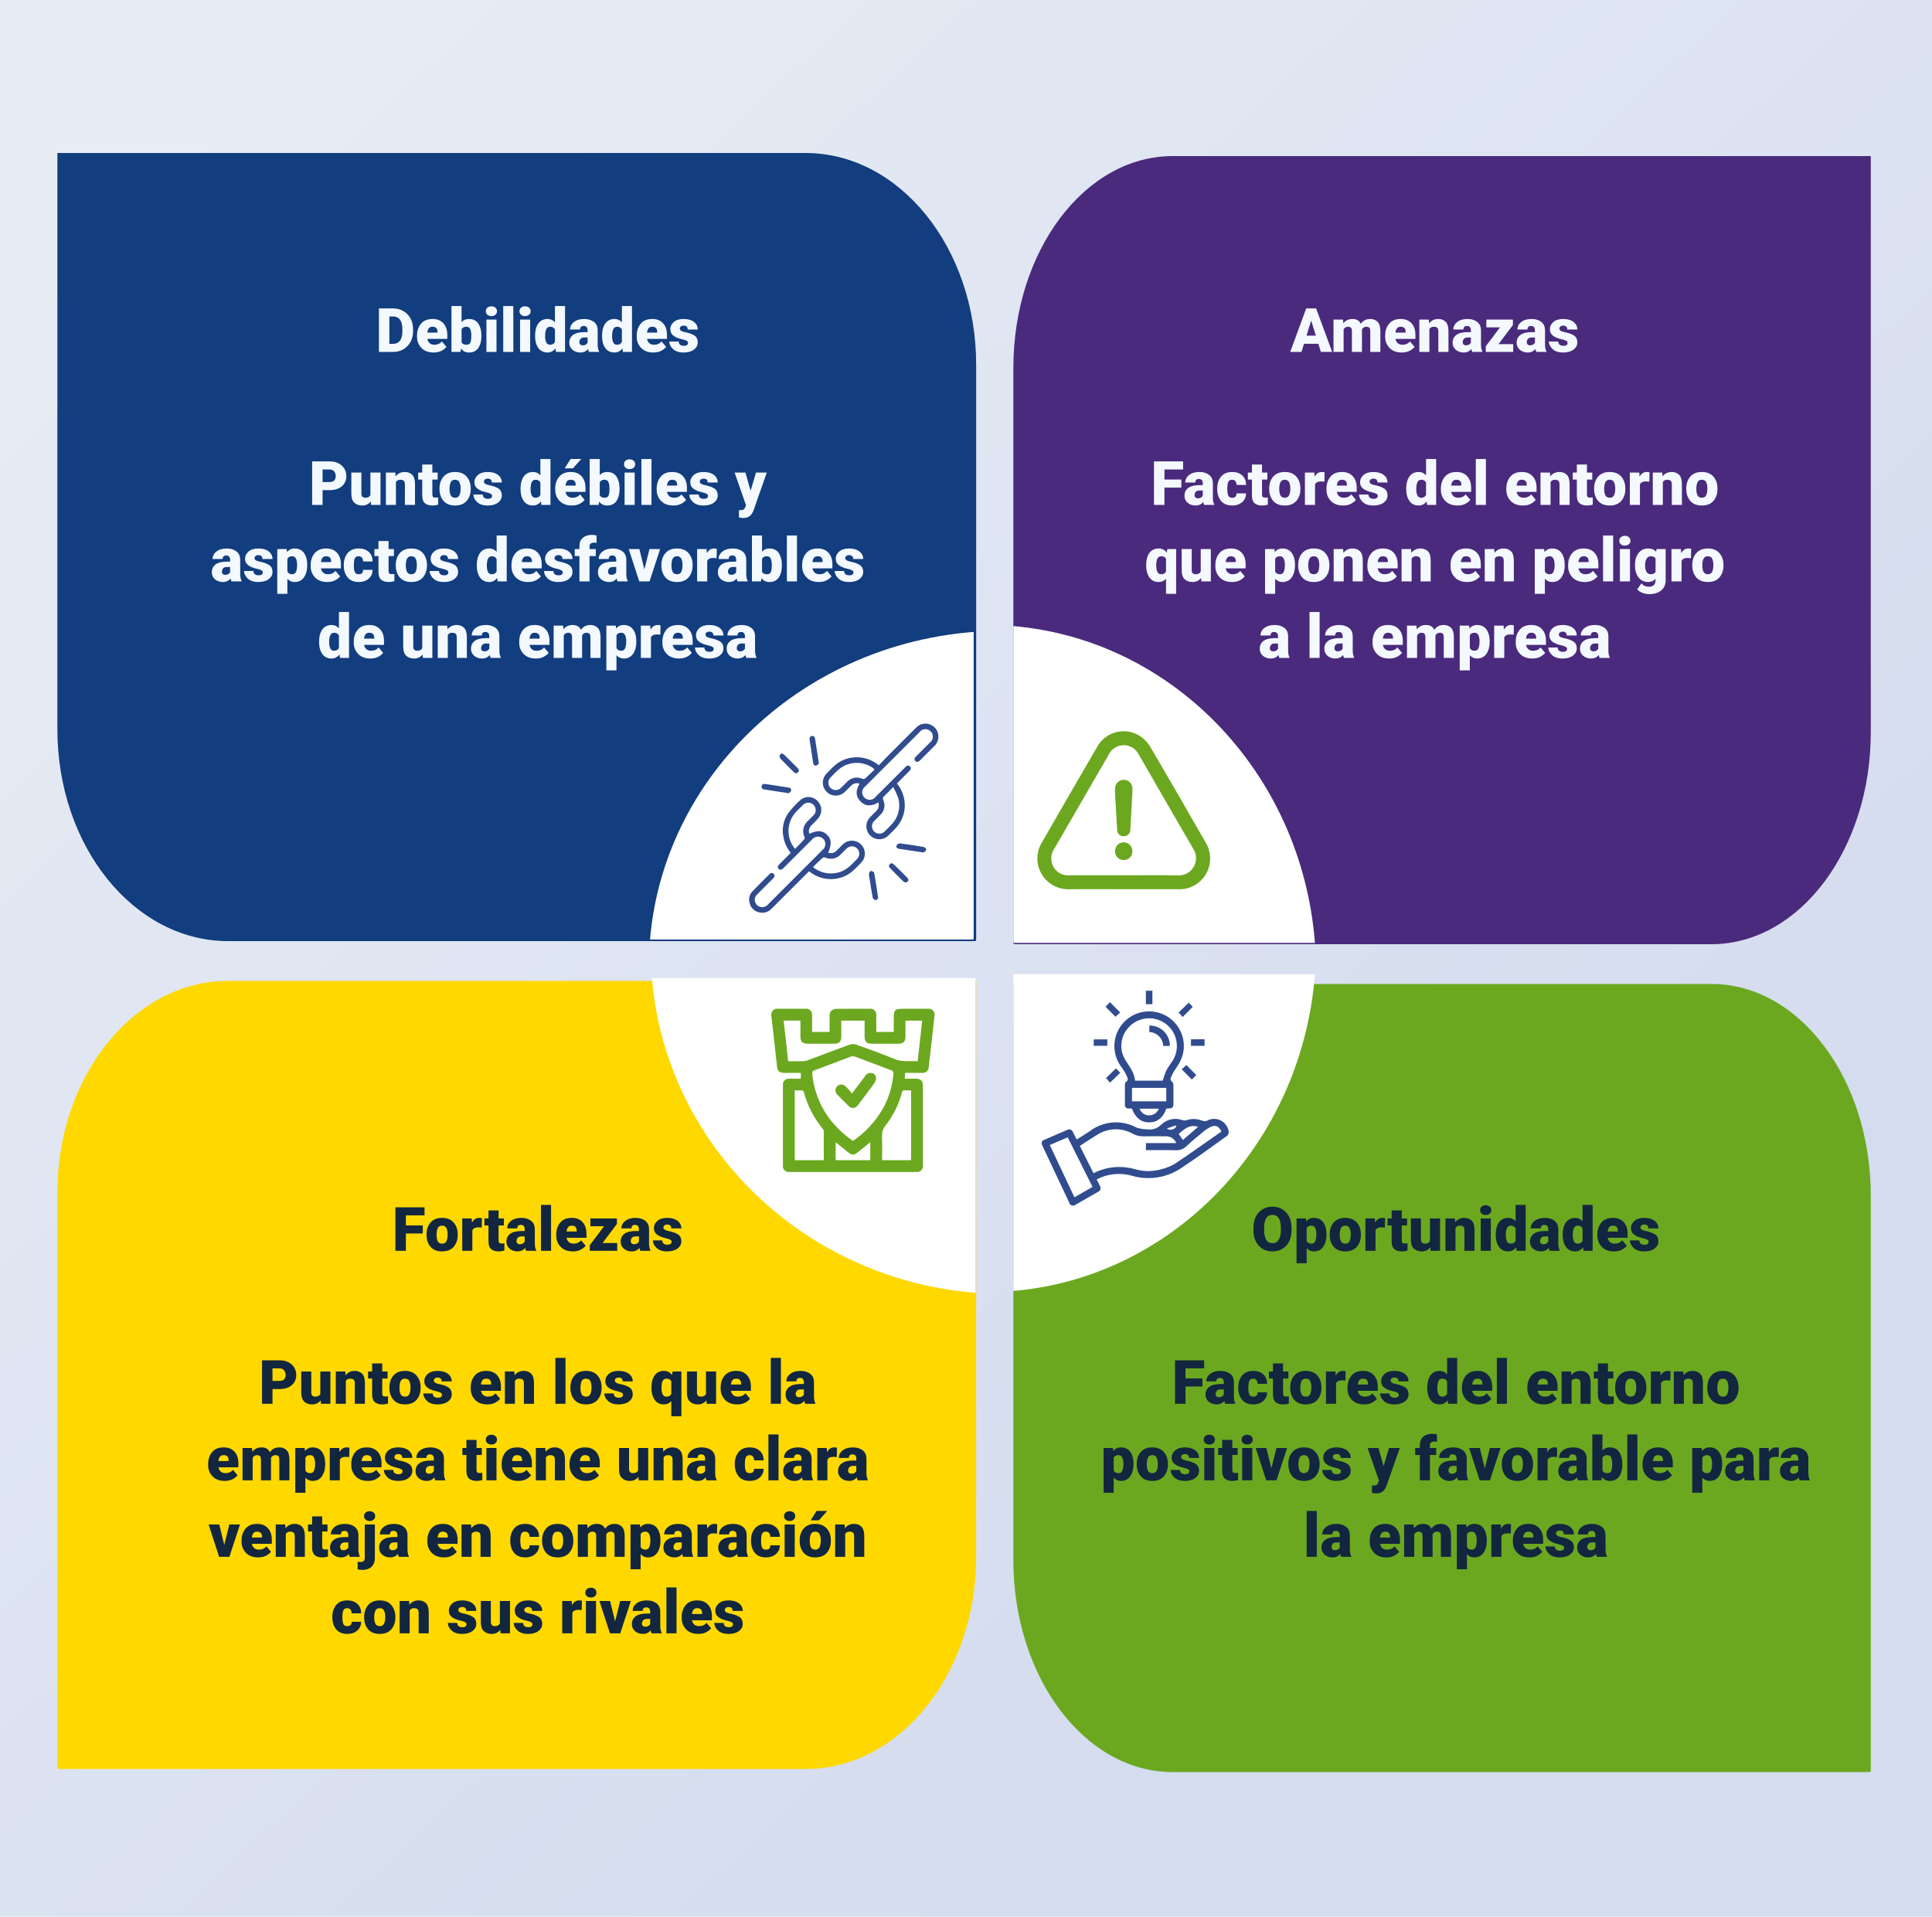
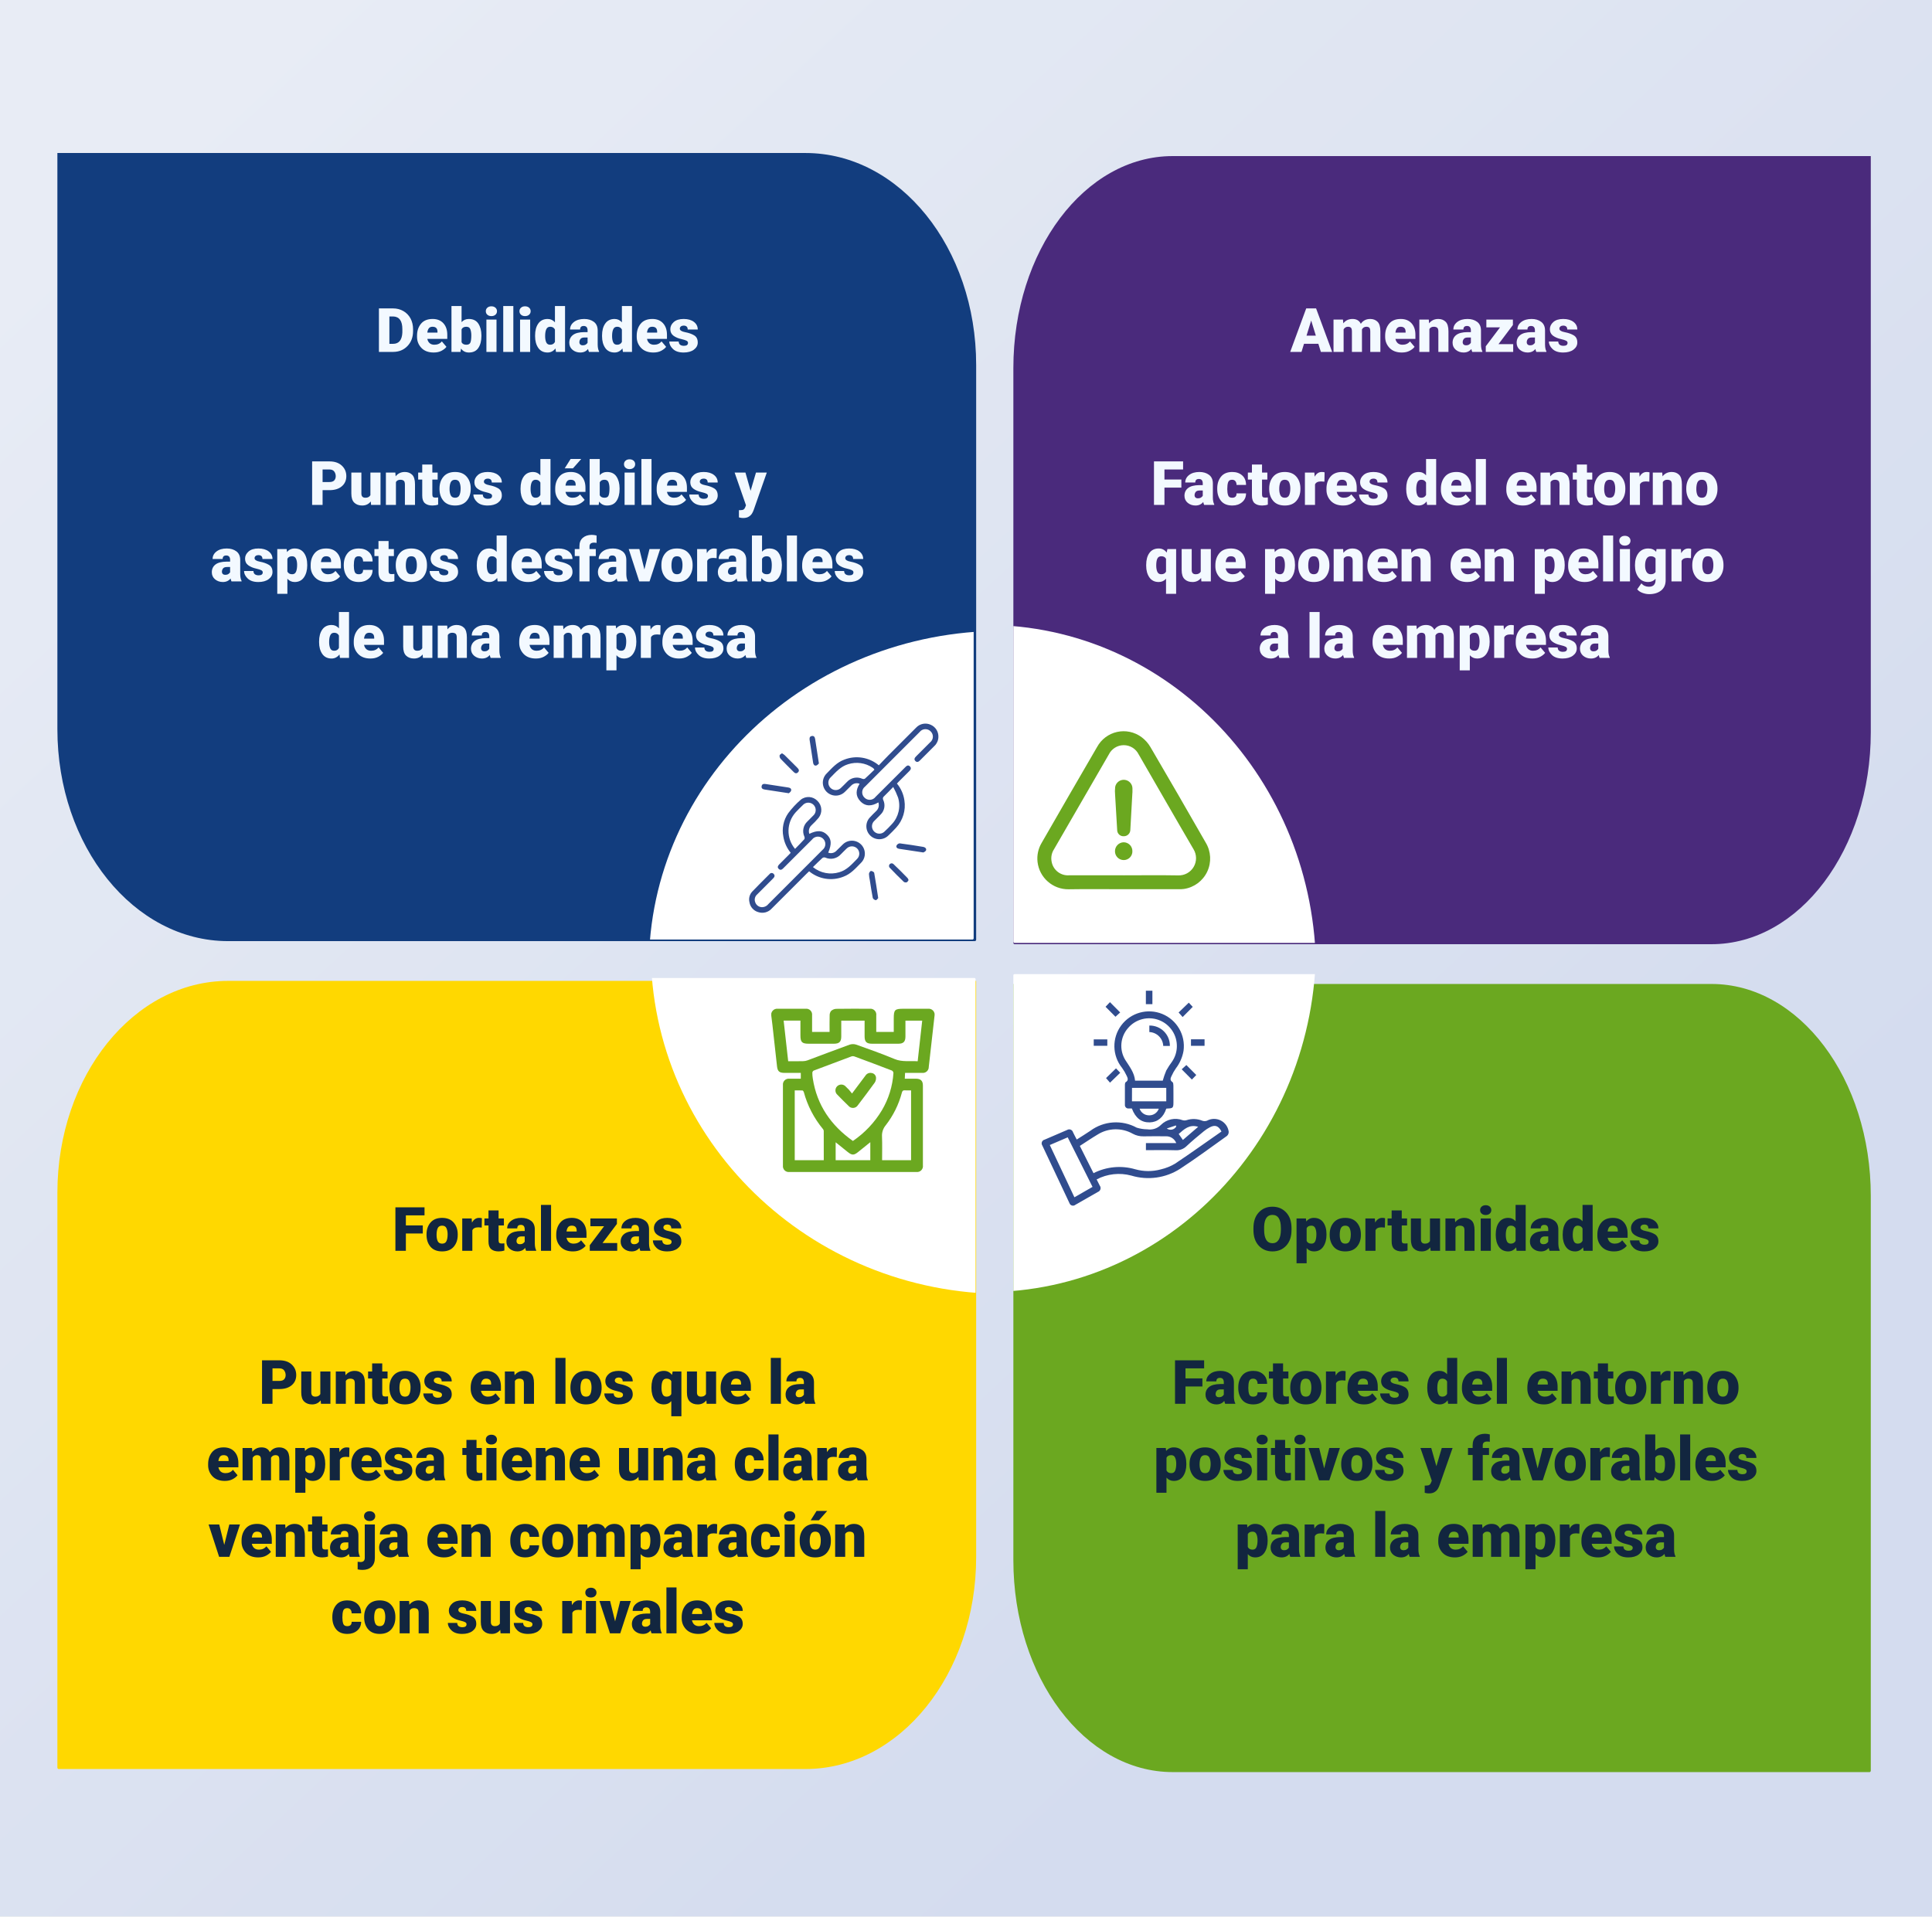
<svg xmlns="http://www.w3.org/2000/svg" width="505" height="501" viewBox="0 0 505 501">
  <defs>
    <linearGradient id="linear-gradient" x1="0.769" y1="0.751" x2="0.12" y2="0.05" gradientUnits="objectBoundingBox">
      <stop offset="0" stop-color="#c9d4ee" />
      <stop offset="1" stop-color="#e4eaf6" />
    </linearGradient>
    <clipPath id="clip-path">
      <rect id="Rectangle_377669" data-name="Rectangle 377669" width="492" height="447" transform="translate(-6506 -10103)" fill="#fff" stroke="#707070" stroke-width="1" />
    </clipPath>
    <clipPath id="clip-path-2">
      <rect id="Rectangle_347516" data-name="Rectangle 347516" width="606.037" height="423.277" fill="none" />
    </clipPath>
    <clipPath id="clip-path-3">
      <path id="Path_608970" data-name="Path 608970" d="M222.32,161.267V43.367C222.32,19.416,203.823,0,181.006,0H.3A.311.311,0,0,0,0,.317H0V117.9c0,23.951,18.5,43.367,41.314,43.367Z" transform="translate(0 0)" fill="none" />
    </clipPath>
    <clipPath id="clip-path-4">
      <path id="Path_608970-2" data-name="Path 608970" d="M222.32,0V117.9c0,23.951-18.5,43.366-41.314,43.367H.3a.311.311,0,0,1-.3-.317H0V43.367C0,19.416,18.5,0,41.314,0Z" fill="none" />
    </clipPath>
    <clipPath id="clip-path-5">
      <path id="Path_608970-3" data-name="Path 608970" d="M0,0V114.484c0,23.257,19.852,42.11,44.339,42.111H238.274a.317.317,0,0,0,.326-.308h0V42.111C238.6,18.854,218.749,0,194.261,0Z" fill="none" />
    </clipPath>
    <clipPath id="clip-path-6">
      <path id="Path_608970-4" data-name="Path 608970" d="M0,160.267V43.1C0,19.3,19.852,0,44.339,0H238.274a.321.321,0,0,1,.326.315h0V117.168c0,23.8-19.851,43.1-44.339,43.1Z" transform="translate(0 0)" fill="none" />
    </clipPath>
    <clipPath id="clip-path-7">
      <rect id="Rectangle_377700" data-name="Rectangle 377700" width="49.468" height="49.466" fill="#304c8e" />
    </clipPath>
    <clipPath id="clip-path-8">
      <rect id="Rectangle_377701" data-name="Rectangle 377701" width="45.171" height="41.328" fill="#6ba820" />
    </clipPath>
    <clipPath id="clip-path-9">
      <rect id="Rectangle_377702" data-name="Rectangle 377702" width="42.689" height="42.692" fill="#6ba820" />
    </clipPath>
    <clipPath id="clip-path-10">
      <rect id="Rectangle_377706" data-name="Rectangle 377706" width="48.893" height="56.18" fill="#304c8e" />
    </clipPath>
  </defs>
  <g id="Group_1071719" data-name="Group 1071719" transform="translate(6745 10244)">
    <rect id="Rectangle_377668" data-name="Rectangle 377668" width="505" height="501" transform="translate(-6745 -10244)" opacity="0.72" fill="url(#linear-gradient)" />
    <g id="Mask_Group_105" data-name="Mask Group 105" transform="translate(-232 -119)" clip-path="url(#clip-path)">
      <g id="Group_1071547" data-name="Group 1071547" transform="translate(-6556 -10085)">
        <g id="Group_1015828" data-name="Group 1015828">
          <g id="Group_1015827" data-name="Group 1015827" clip-path="url(#clip-path-2)">
            <path id="Path_606144" data-name="Path 606144" d="M239.83,206.039H44.629C19.981,206.039,0,181.232,0,150.631V0H195.528c24.648,0,44.629,24.806,44.629,55.407V205.633a.373.373,0,0,1-.327.406" transform="translate(58)" fill="#123d7e" />
            <path id="Path_606145" data-name="Path 606145" d="M606.88,476.328H424.714c-23,0-41.649-24.807-41.649-55.407V270.289H565.537c23,0,41.648,24.806,41.648,55.407V475.922c0,.224-.137.406-.305.406" transform="translate(-75.185 -53.05)" fill="#6ba820" />
            <path id="Path_606146" data-name="Path 606146" d="M383.37,207.039H565.536c23,0,41.649-24.807,41.649-55.407V1H424.714c-23,0-41.649,24.806-41.649,55.407V206.633c0,.224.137.406.305.406" transform="translate(-75.185 -0.196)" fill="#4a2a7c" />
            <path id="Path_606147" data-name="Path 606147" d="M.327,475.328h195.2c24.648,0,44.629-24.807,44.629-55.407V269.289H44.629C19.981,269.289,0,294.1,0,324.7V474.922a.373.373,0,0,0,.327.406" transform="translate(58 -52.854)" fill="#ffd800" />
          </g>
        </g>
      </g>
      <text id="Debilidades_Puntos_débiles_y_aspectos_desfavorables_de_una_empresa" data-name="Debilidades  Puntos débiles y aspectos desfavorables de una empresa" transform="translate(-6466 -10048)" fill="#f3f9ff" font-size="16" font-family="Roboto-Black, Roboto" font-weight="800">
        <tspan x="51.172" y="15">Debilidades</tspan>
        <tspan x="93.5" y="35" />
        <tspan x="33.711" y="55">Puntos débiles y </tspan>
        <tspan x="8.008" y="75">aspectos desfavorables </tspan>
        <tspan x="35.984" y="95">de una empresa</tspan>
      </text>
      <text id="Fortalezas_Puntos_en_los_que_la_empresa_tiene_una_clara_ventaja_en_comparación_con_sus_rivales" data-name="Fortalezas  Puntos en los que la empresa tiene una clara ventaja en comparación con sus rivales" transform="translate(-6466 -9813)" fill="#12263f" font-size="16" font-family="Roboto-Black, Roboto" font-weight="800">
        <tspan x="55.48" y="15">Fortalezas</tspan>
        <tspan x="93.5" y="35" />
        <tspan x="20.617" y="55">Puntos en los que la </tspan>
        <tspan x="6.918" y="75">empresa tiene una clara </tspan>
        <tspan x="7.492" y="95">ventaja en comparación </tspan>
        <tspan x="39.445" y="115">con sus rivales</tspan>
      </text>
      <text id="Amenazas_Factores_del_entorno_que_ponen_en_peligro_a_la_empresa_" data-name="Amenazas  Factores del entorno que ponen en peligro a la empresa " transform="translate(-6214 -10048)" fill="#f3f9ff" font-size="16" font-family="Roboto-Black, Roboto" font-weight="800">
        <tspan x="38.273" y="15">Amenazas</tspan>
        <tspan x="76" y="35" />
        <tspan x="1.762" y="55">Factores del entorno </tspan>
        <tspan x="0.176" y="75">que ponen en peligro </tspan>
        <tspan x="29.918" y="95">a la empresa</tspan>
        <tspan x="76" y="115" />
      </text>
-       <text id="Oportunidades_Factores_del_entorno_positivos_y_favorable_para_la_empresa_" data-name="Oportunidades  Factores del entorno positivos y favorable para la empresa " transform="translate(-6226 -9813)" fill="#12263f" font-size="16" font-family="Roboto-Black, Roboto" font-weight="800">
+       <text id="Oportunidades_Factores_del_entorno_positivos_y_favorables_para_la_empresa_" data-name="Oportunidades  Factores del entorno positivos y favorables para la empresa " transform="translate(-6226 -9813)" fill="#12263f" font-size="16" font-family="Roboto-Black, Roboto" font-weight="800">
        <tspan x="40.086" y="15">Oportunidades</tspan>
        <tspan x="93.5" y="35" />
        <tspan x="19.262" y="55">Factores del entorno </tspan>
-         <tspan x="0.695" y="75">positivos y favorable para </tspan>
-         <tspan x="53.656" y="95">la empresa</tspan>
+         <tspan x="14.5" y="75">positivos y favorables </tspan>
+         <tspan x="35.754" y="95">para la empresa</tspan>
        <tspan x="93.5" y="115" />
      </text>
    </g>
    <g id="Group_1071672" data-name="Group 1071672" transform="translate(-6480.12 -9989.327)">
      <g id="Group_1071653" data-name="Group 1071653" transform="translate(0 0)" clip-path="url(#clip-path-3)">
        <path id="Path_608969" data-name="Path 608969" d="M364.538,190.36c0-49.995-38.61-90.524-86.239-90.524s-86.239,40.529-86.239,90.524,38.61,90.524,86.239,90.524,86.239-40.529,86.239-90.524" transform="translate(-285.428 -197.759)" fill="#fff" />
      </g>
    </g>
    <g id="Group_1071678" data-name="Group 1071678" transform="translate(-6480.12 -10158.767)">
      <g id="Group_1071653-2" data-name="Group 1071653" transform="translate(0 0)" clip-path="url(#clip-path-4)">
        <path id="Path_608969-2" data-name="Path 608969" d="M364.538,190.36c0,49.995-38.61,90.524-86.239,90.524s-86.239-40.529-86.239-90.524,38.61-90.524,86.239-90.524,86.239,40.529,86.239,90.524" transform="translate(-285.428 -21.694)" fill="#fff" />
      </g>
    </g>
    <g id="Group_1071666" data-name="Group 1071666" transform="translate(-6729.1 -10154.971)">
      <g id="Group_1071653-3" data-name="Group 1071653" clip-path="url(#clip-path-5)">
        <path id="Path_608969-3" data-name="Path 608969" d="M192.061,187.737c0,48.547,41.438,87.9,92.554,87.9s92.554-39.355,92.554-87.9-41.438-87.9-92.554-87.9-92.554,39.355-92.554,87.9" transform="translate(-38.364 -23.958)" fill="#fff" />
      </g>
    </g>
    <g id="Group_1071673" data-name="Group 1071673" transform="translate(-6728.6 -9988.327)">
      <g id="Group_1071653-4" data-name="Group 1071653" transform="translate(0 0)" clip-path="url(#clip-path-6)">
        <path id="Path_608969-4" data-name="Path 608969" d="M0,89.963C0,40.278,41.438,0,92.554,0s92.554,40.278,92.554,89.963-41.438,89.963-92.554,89.963S0,139.647,0,89.963" transform="translate(153.697 -97.316)" fill="#fff" />
      </g>
    </g>
    <g id="Group_1071674" data-name="Group 1071674" transform="translate(-6549.178 -10054.842)">
      <g id="Group_1071658" data-name="Group 1071658" clip-path="url(#clip-path-7)">
        <path id="Path_608971" data-name="Path 608971" d="M15.715,133.936c2.069-1,3.44-.925,4.62.212s1.284,2.415.33,4.7a1.966,1.966,0,0,0,2.118-.466c.554-.538,1.083-1.1,1.644-1.632a3.385,3.385,0,1,1,4.744,4.827c-1.349,1.375-2.627,2.852-4.508,3.547a8.886,8.886,0,0,1-8.989-1.405c-.2.188-.4.375-.6.571q-4.588,4.585-9.175,9.172a3.316,3.316,0,0,1-3.53.93A3.2,3.2,0,0,1,.08,151.824a3.025,3.025,0,0,1,.723-2.8c1.471-1.548,3-3.044,4.507-4.556A.7.7,0,0,1,6.4,144.4c.392.4.249.795-.1,1.148-1.418,1.421-2.842,2.836-4.253,4.263a1.8,1.8,0,0,0-.469,1.983,1.892,1.892,0,0,0,1.589,1.3,2.087,2.087,0,0,0,1.832-.785q5.67-5.686,11.353-11.358c.946-.946,1.9-1.889,2.836-2.842a1.936,1.936,0,1,0-2.744-2.693q-3.61,3.6-7.211,7.2c-.091.091-.184.18-.272.274-.372.4-.8.652-1.257.184-.419-.433-.164-.838.2-1.2.824-.814,1.639-1.637,2.456-2.459.162-.162.315-.334.5-.527a8.932,8.932,0,0,1-1.926-4.239,7.987,7.987,0,0,1,1.27-6.108,22.458,22.458,0,0,1,3.3-3.543,3.232,3.232,0,0,1,4.354.326,3.307,3.307,0,0,1,.293,4.423,21.55,21.55,0,0,1-1.866,1.949,2.1,2.1,0,0,0-.56,2.24m-3.728,3.926c.842-.867,1.659-1.681,2.43-2.535a.816.816,0,0,0,0-.676,3.455,3.455,0,0,1,.8-3.964c.5-.516,1.029-1.009,1.523-1.532a1.932,1.932,0,1,0-2.722-2.735c-.63.606-1.255,1.22-1.849,1.861a7.273,7.273,0,0,0-.188,9.581m4.68,4.764a7.458,7.458,0,0,0,6.882,1.342c1.988-.571,3.27-2.068,4.633-3.458a1.926,1.926,0,0,0,.029-2.765,1.954,1.954,0,0,0-2.767.057c-.506.475-.983.981-1.475,1.469a3.507,3.507,0,0,1-4.088.86.835.835,0,0,0-.723.1c-.82.738-1.6,1.523-2.491,2.392" transform="translate(0 -105.099)" fill="#304c8e" />
        <path id="Path_608972" data-name="Path 608972" d="M143.86,15.679a8.781,8.781,0,0,1,1.955,4.4,8.57,8.57,0,0,1-2.161,7.139c-.635.708-1.323,1.371-2.008,2.032a3.381,3.381,0,0,1-4.877-4.682c.548-.613,1.154-1.175,1.738-1.757a2.146,2.146,0,0,0,.506-2.2c-1.688,1.006-3.333,1.156-4.73-.316-1.316-1.388-1.164-2.966-.174-4.556a2.017,2.017,0,0,0-2.178.46c-.55.542-1.081,1.1-1.643,1.633a3.386,3.386,0,1,1-4.735-4.84c1.349-1.375,2.625-2.852,4.51-3.545a8.953,8.953,0,0,1,9.066,1.469c.859-.894,1.716-1.813,2.6-2.7q3.566-3.588,7.155-7.154a3.322,3.322,0,0,1,3.831-.735,3.344,3.344,0,0,1,1.989,3.206,3.314,3.314,0,0,1-.993,2.276c-1.271,1.278-2.55,2.547-3.821,3.825-.365.367-.78.6-1.2.171s-.213-.836.164-1.209q1.838-1.821,3.657-3.66a1.905,1.905,0,0,0,.192-2.865,1.907,1.907,0,0,0-2.92.156q-7.132,7.121-14.254,14.251a1.887,1.887,0,0,0-.172,2.863,1.907,1.907,0,0,0,2.922-.178q3.775-3.76,7.541-7.53c.055-.055.108-.111.162-.166.379-.387.8-.777,1.3-.242.438.47.131.893-.245,1.265q-1.318,1.3-2.624,2.619c-.18.181-.353.369-.555.581m-5.877-3.638a2.56,2.56,0,0,0-.219-.3,2.2,2.2,0,0,0-.3-.236,7.413,7.413,0,0,0-6.337-.891c-1.96.583-3.217,2.061-4.568,3.424a1.927,1.927,0,1,0,2.7,2.748c.528-.489,1.021-1.015,1.533-1.521a3.485,3.485,0,0,1,4.026-.838.8.8,0,0,0,.673-.019c.857-.766,1.673-1.576,2.494-2.365m4.908,4.528c-.917.937-1.635,1.7-2.391,2.428a.749.749,0,0,0-.2.995,3.322,3.322,0,0,1-.694,3.774c-.52.569-1.1,1.086-1.628,1.644a1.93,1.93,0,1,0,2.713,2.74c.631-.6,1.27-1.207,1.845-1.864a7.089,7.089,0,0,0,1.625-6.95,20.1,20.1,0,0,0-1.27-2.767" transform="translate(-105.239 0)" fill="#304c8e" />
        <path id="Path_608973" data-name="Path 608973" d="M104.624,28.175c-.168.141-.384.449-.665.53-.5.144-.764-.226-.841-.673-.165-.961-.294-1.929-.441-2.894-.155-1.015-.316-2.03-.47-3.045-.074-.49-.062-.974.547-1.092s.814.32.892.814c.323,2.054.633,4.111.977,6.36" transform="translate(-86.394 -17.741)" fill="#304c8e" />
        <path id="Path_608974" data-name="Path 608974" d="M28.107,104.6c-2.279-.348-4.285-.648-6.289-.964-.489-.077-.938-.267-.823-.886s.594-.63,1.086-.555q2.933.443,5.865.9c.474.074.907.3.751.847-.087.3-.458.523-.59.663" transform="translate(-17.737 -86.381)" fill="#304c8e" />
        <path id="Path_608975" data-name="Path 608975" d="M256.143,205.121c-2.261-.338-4.32-.636-6.374-.961-.454-.072-.819-.39-.629-.859a1.059,1.059,0,0,1,.817-.565c2.037.257,4.068.577,6.093.916.709.119,1.022.6.723,1.044a1.733,1.733,0,0,1-.63.425" transform="translate(-210.614 -171.419)" fill="#304c8e" />
        <path id="Path_608976" data-name="Path 608976" d="M205.172,256.57c-.16.154-.4.561-.624.553a1.029,1.029,0,0,1-.8-.569c-.309-1.533-.526-3.085-.771-4.632a9.152,9.152,0,0,1-.226-1.673c.009-.275.33-.754.522-.761.288-.009.806.277.847.506.385,2.121.69,4.256,1.046,6.575" transform="translate(-171.437 -210.952)" fill="#304c8e" />
        <path id="Path_608977" data-name="Path 608977" d="M52.086,50.321a4.793,4.793,0,0,1,.685.461c1.138,1.119,2.261,2.253,3.391,3.38.351.349.525.723.121,1.135s-.779.266-1.135-.091c-1.145-1.149-2.308-2.28-3.425-3.455a1.177,1.177,0,0,1-.247-.881c.03-.2.37-.347.609-.55" transform="translate(-43.518 -42.548)" fill="#304c8e" />
        <path id="Path_608978" data-name="Path 608978" d="M242.013,241.233c-.155.2-.268.493-.461.561a.9.9,0,0,1-.768-.082c-1.282-1.228-2.544-2.478-3.758-3.773a.689.689,0,0,1,1-.932c1.276,1.2,2.5,2.451,3.726,3.7a2.1,2.1,0,0,1,.26.528" transform="translate(-200.343 -200.307)" fill="#304c8e" />
      </g>
    </g>
    <g id="Group_1071675" data-name="Group 1071675" transform="translate(-6473.854 -10052.842)">
      <g id="Group_1071660" data-name="Group 1071660" clip-path="url(#clip-path-8)">
        <path id="Path_608979" data-name="Path 608979" d="M22.527,41.308c-4.775,0-9.551-.062-14.325.018A8.076,8.076,0,0,1,.054,34.182a7.973,7.973,0,0,1,1.084-5.006c4.819-8.358,9.619-16.728,14.486-25.058a7.889,7.889,0,0,1,11.611-2.57A8.7,8.7,0,0,1,29.56,4.142Q36.853,16.6,44.018,29.134a8.04,8.04,0,0,1-5.689,12.107,8.5,8.5,0,0,1-1.547.065q-7.127.006-14.255,0m.023-3.631c4.752,0,9.5-.062,14.255.02a4.5,4.5,0,0,0,4.036-6.815c-4.829-8.244-9.559-16.545-14.351-24.811a4.353,4.353,0,0,0-7.814.033c-1.847,3.162-3.665,6.34-5.5,9.511q-4.4,7.622-8.813,15.242a4.377,4.377,0,0,0-.619,3.3,4.324,4.324,0,0,0,4.617,3.513c4.728.011,9.457,0,14.185,0" transform="translate(0 0)" fill="#6ba820" />
        <path id="Path_608980" data-name="Path 608980" d="M148.227,93.287c-.179,3.263-.351,6.526-.542,9.789a1.684,1.684,0,0,1-1.7,1.632,1.621,1.621,0,0,1-1.735-1.577c-.2-3.049-.374-6.1-.539-9.153a9.955,9.955,0,0,1,.013-2.162,2.277,2.277,0,0,1,4.516.415c.016.352,0,.7,0,1.057Z" transform="translate(-123.378 -77.249)" fill="#6ba820" />
        <path id="Path_608981" data-name="Path 608981" d="M148.348,208.074a2.261,2.261,0,0,1-2.252,2.293,2.286,2.286,0,0,1-2.3-2.331,2.325,2.325,0,0,1,2.264-2.321,2.289,2.289,0,0,1,2.284,2.359" transform="translate(-123.501 -176.676)" fill="#6ba820" />
      </g>
    </g>
    <g id="Group_1071676" data-name="Group 1071676" transform="translate(-6543.398 -9980.291)">
      <g id="Group_1071662" data-name="Group 1071662" clip-path="url(#clip-path-9)">
        <path id="Path_608982" data-name="Path 608982" d="M7.715,18.3V16.777H3.5c-1.386,0-1.847-.375-2-1.724C1.087,11.451.7,7.846.3,4.242.214,3.487.11,2.733.02,1.978A1.571,1.571,0,0,1,1.724.01Q5.346,0,8.967.011a1.524,1.524,0,0,1,1.7,1.693c.011,1.441,0,2.883,0,4.362h4.574c0-1.433-.026-2.87.016-4.306A1.815,1.815,0,0,1,15.631.583,2.17,2.17,0,0,1,16.963.032C19.884-.015,22.807,0,25.73.01A1.539,1.539,0,0,1,27.441,1.77c.007,1.417,0,2.834,0,4.293h4.574V2.609c0-2.362.241-2.6,2.623-2.6,2.109,0,4.219-.006,6.328,0a1.556,1.556,0,0,1,1.7,1.9q-.741,6.652-1.5,13.3a1.547,1.547,0,0,1-1.766,1.564c-1.447.007-2.894,0-4.428,0-.024.5-.046.968-.073,1.524,1.023,0,1.981,0,2.938,0,1.216.006,1.794.562,1.795,1.753q.006,10.442,0,20.884a1.536,1.536,0,0,1-1.719,1.751q-16.582.006-33.165,0A1.519,1.519,0,0,1,3.047,41q-.008-10.518,0-21.036A1.51,1.51,0,0,1,4.7,18.3c.988-.013,1.977,0,3.02,0M21.341,34.57a25.617,25.617,0,0,0,7.562-8,21.891,21.891,0,0,0,3.03-9.766.808.808,0,0,0-.4-.637q-4.886-1.879-9.8-3.689a1.123,1.123,0,0,0-.717-.031q-4.982,1.841-9.943,3.735a.715.715,0,0,0-.341.546,8.911,8.911,0,0,0,.12,1.514c1.077,6.993,4.786,12.3,10.484,16.331M4.421,13.727c1.36,0,2.6.017,3.846-.01a3.667,3.667,0,0,0,1.182-.21c3.677-1.367,7.338-2.778,11.027-4.112a2.782,2.782,0,0,1,1.744,0c3.36,1.2,6.732,2.386,10.021,3.763,1.992.833,3.98.425,6.024.581L39.45,3.119H35.067c0,1.432,0,2.8,0,4.174,0,1.318-.536,1.86-1.84,1.861q-3.431.005-6.861,0c-1.483,0-1.972-.486-1.973-1.958q0-2.043,0-4.081h-6.1c0,1.428,0,2.8,0,4.167,0,1.352-.531,1.871-1.906,1.872q-3.278,0-6.556,0c-1.805,0-2.212-.4-2.212-2.177V3.11H3.232c.4,3.551.789,7.048,1.189,10.617m9.3,25.878c0-2.588,0-5.122-.008-7.656a.824.824,0,0,0-.191-.474,25.647,25.647,0,0,1-5.027-9.707c-.043-.158-.226-.387-.355-.394-.671-.04-1.345-.018-2.008-.018v18.25Zm22.818,0V21.35c-.581,0-1.113.03-1.641-.009-.469-.034-.635.138-.761.6a23.756,23.756,0,0,1-4.215,8.524,4.183,4.183,0,0,0-.979,2.963c.083,2.045.023,4.1.023,6.18ZM25.885,34.895l-3.171,2.558c-1.119.9-1.62.9-2.741,0l-3.145-2.532V39.6h9.057Z" transform="translate(0 -0.001)" fill="#6ba820" />
        <path id="Path_608983" data-name="Path 608983" d="M114.345,115.46c1.274-1.7,2.4-3.193,3.523-4.691a1.524,1.524,0,0,1,1.587-.671,1.315,1.315,0,0,1,1.163,1.15,2.142,2.142,0,0,1-.317,1.34c-1.434,2-2.92,3.956-4.411,5.911a1.523,1.523,0,0,1-2.485.17q-1.45-1.4-2.852-2.852a1.53,1.53,0,0,1-.108-2.238,1.552,1.552,0,0,1,2.3.1c.277.26.552.525.807.807s.481.586.8.975" transform="translate(-93.243 -93.292)" fill="#6ba820" />
      </g>
    </g>
    <g id="Group_1071677" data-name="Group 1071677" transform="translate(-6472.716 -9984.993)">
      <g id="Group_1071664" data-name="Group 1071664" clip-path="url(#clip-path-10)">
        <path id="Path_608984" data-name="Path 608984" d="M14.361,200.549c.3.6.548,1.117.818,1.62a1.071,1.071,0,0,1-.48,1.653c-1.972,1.107-3.929,2.243-5.892,3.366a.977.977,0,0,1-1.561-.463Q3.7,199.2.158,191.675a.988.988,0,0,1,.6-1.516q2.953-1.254,5.894-2.536a1.032,1.032,0,0,1,1.537.6c.28.6.6,1.174.969,1.9,1.223-.781,2.4-1.492,3.537-2.268a11.279,11.279,0,0,1,12.142-.832,9.715,9.715,0,0,0,2.795.434,4.094,4.094,0,0,0,3.533-1.152,5.37,5.37,0,0,1,5.7-1.229,1.788,1.788,0,0,0,1.05-.028,5.944,5.944,0,0,1,4.068.162,1.79,1.79,0,0,0,1.237-.011,3.857,3.857,0,0,1,5.66,2.846,1.377,1.377,0,0,1-.451,1.134c-4.05,2.9-8.067,5.854-12.229,8.586a15.407,15.407,0,0,1-12.784,1.783,12.509,12.509,0,0,0-9.054,1M46.994,188.03c-.761-1.491-1.657-1.813-3.012-1.121a8.664,8.664,0,0,0-1.576,1.035c-1.534,1.272-3.086,2.53-4.535,3.9a3.755,3.755,0,0,1-2.911,1.083c-2.558-.075-5.12-.023-7.714-.023v-1.851h7.927a2.785,2.785,0,0,0-2.721-1.774c-1.934-.006-3.868-.036-5.8.012a5.658,5.658,0,0,1-2.844-.675,8.974,8.974,0,0,0-9.223.223c-1.548.925-3.041,1.943-4.615,2.955l3.574,7.126A14.885,14.885,0,0,1,24.456,197.9a12.506,12.506,0,0,0,6.709.024,13.05,13.05,0,0,0,3.667-1.471c4.089-2.725,8.087-5.587,12.162-8.428M2.12,191.562l6.434,13.664,4.735-2.719L6.8,189.552l-4.684,2.01M40.9,186.8c-2.325-.72-3.666.644-5.082,1.869l1.09,1.57L40.9,186.8m-5.731-.053-.086-.308-2.386.8a1.716,1.716,0,0,0,2.471-.5" transform="translate(0 -151.224)" fill="#304c8e" />
        <path id="Path_608985" data-name="Path 608985" d="M118.4,55.011c-.732,2.267-2.283,3.537-4.317,3.587-2.181.053-3.725-1.128-4.675-3.63-.269,0-.567.012-.864,0a.9.9,0,0,1-.954-.976q-.017-2.628,0-5.256c0-.226.062-.568.213-.656.783-.457.531-1.077.263-1.636a12.363,12.363,0,0,0-1.223-2.1,9.08,9.08,0,1,1,16.074-4.467,10.41,10.41,0,0,1-2,4.588,12.211,12.211,0,0,0-1.148,2.034c-.258.54-.47,1.1.255,1.564.2.126.235.6.24.912.024,1.48.011,2.96.01,4.44,0,1.35-.158,1.514-1.476,1.555-.118,0-.237.022-.406.038m-.911-7.321a21.7,21.7,0,0,1,.92-2.648,21.347,21.347,0,0,1,1.526-2.348,7.186,7.186,0,0,0,1.241-3.818,7.243,7.243,0,0,0-12.775-4.918,7.037,7.037,0,0,0-.685,8.345c1.081,1.7,2.352,3.282,2.539,5.386Zm-8.048,5.4H118.4V49.576h-8.954Zm7.007,1.928H111.43a2.6,2.6,0,0,0,2.388,1.738,2.633,2.633,0,0,0,2.634-1.738" transform="translate(-85.838 -24.179)" fill="#304c8e" />
        <path id="Path_608986" data-name="Path 608986" d="M92.019,17.664l1.15-1.21,2.674,2.692-1.231,1.129-2.593-2.612" transform="translate(-75.327 -13.469)" fill="#304c8e" />
        <path id="Path_608987" data-name="Path 608987" d="M205.55,109.7l-1.147,1.192-2.663-2.685,1.223-1.112,2.588,2.605" transform="translate(-165.146 -87.669)" fill="#304c8e" />
        <path id="Path_608988" data-name="Path 608988" d="M96.447,113l-2.668,2.586-1.035-1.2,2.6-2.543L96.447,113" transform="translate(-75.921 -91.55)" fill="#304c8e" />
        <path id="Path_608989" data-name="Path 608989" d="M198.358,20.961l-1.048-1.19,2.66-2.568L201,18.31l-2.646,2.652" transform="translate(-161.519 -14.083)" fill="#304c8e" />
        <rect id="Rectangle_377703" data-name="Rectangle 377703" width="1.705" height="3.519" transform="translate(27.234)" fill="#304c8e" />
        <rect id="Rectangle_377704" data-name="Rectangle 377704" width="3.549" height="1.674" transform="translate(13.604 12.721)" fill="#304c8e" />
        <rect id="Rectangle_377705" data-name="Rectangle 377705" width="3.549" height="1.703" transform="translate(39.022 12.699)" fill="#304c8e" />
        <path id="Path_608990" data-name="Path 608990" d="M160.494,55.462h-1.733a3.787,3.787,0,0,0-3.632-3.634v-1.7a5.25,5.25,0,0,1,5.365,5.332" transform="translate(-126.99 -41.025)" fill="#304c8e" />
      </g>
    </g>
  </g>
</svg>
